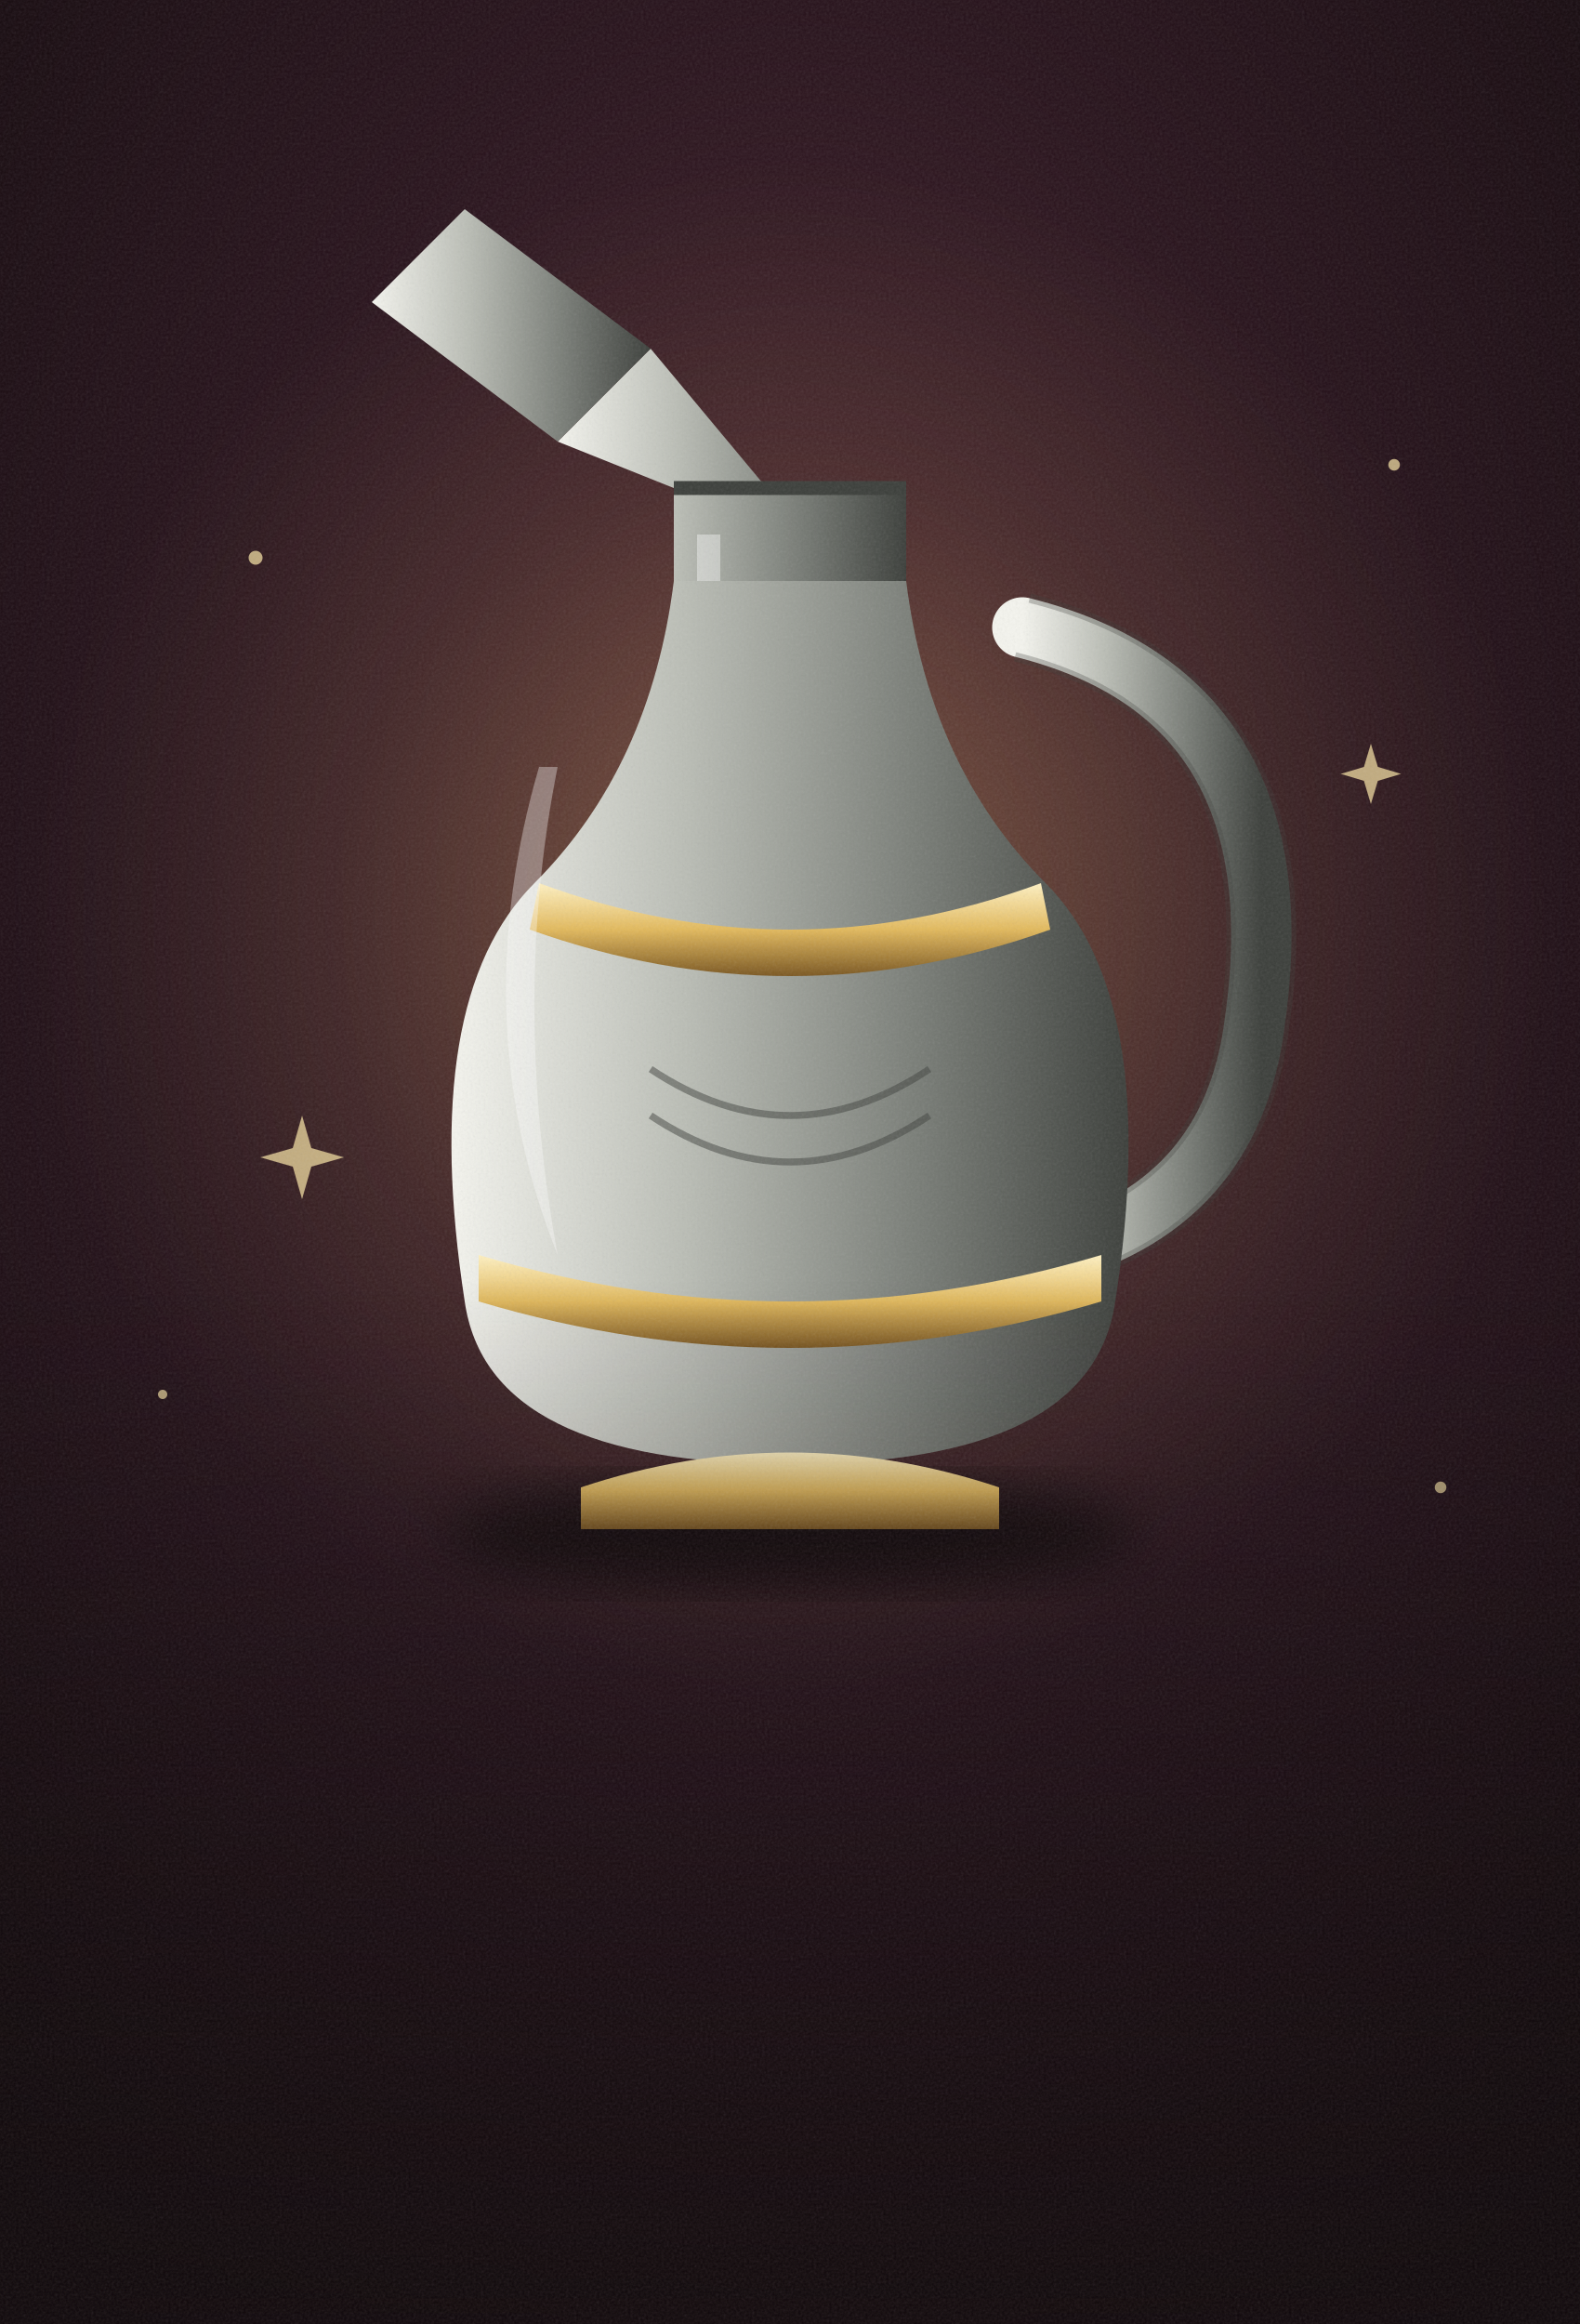
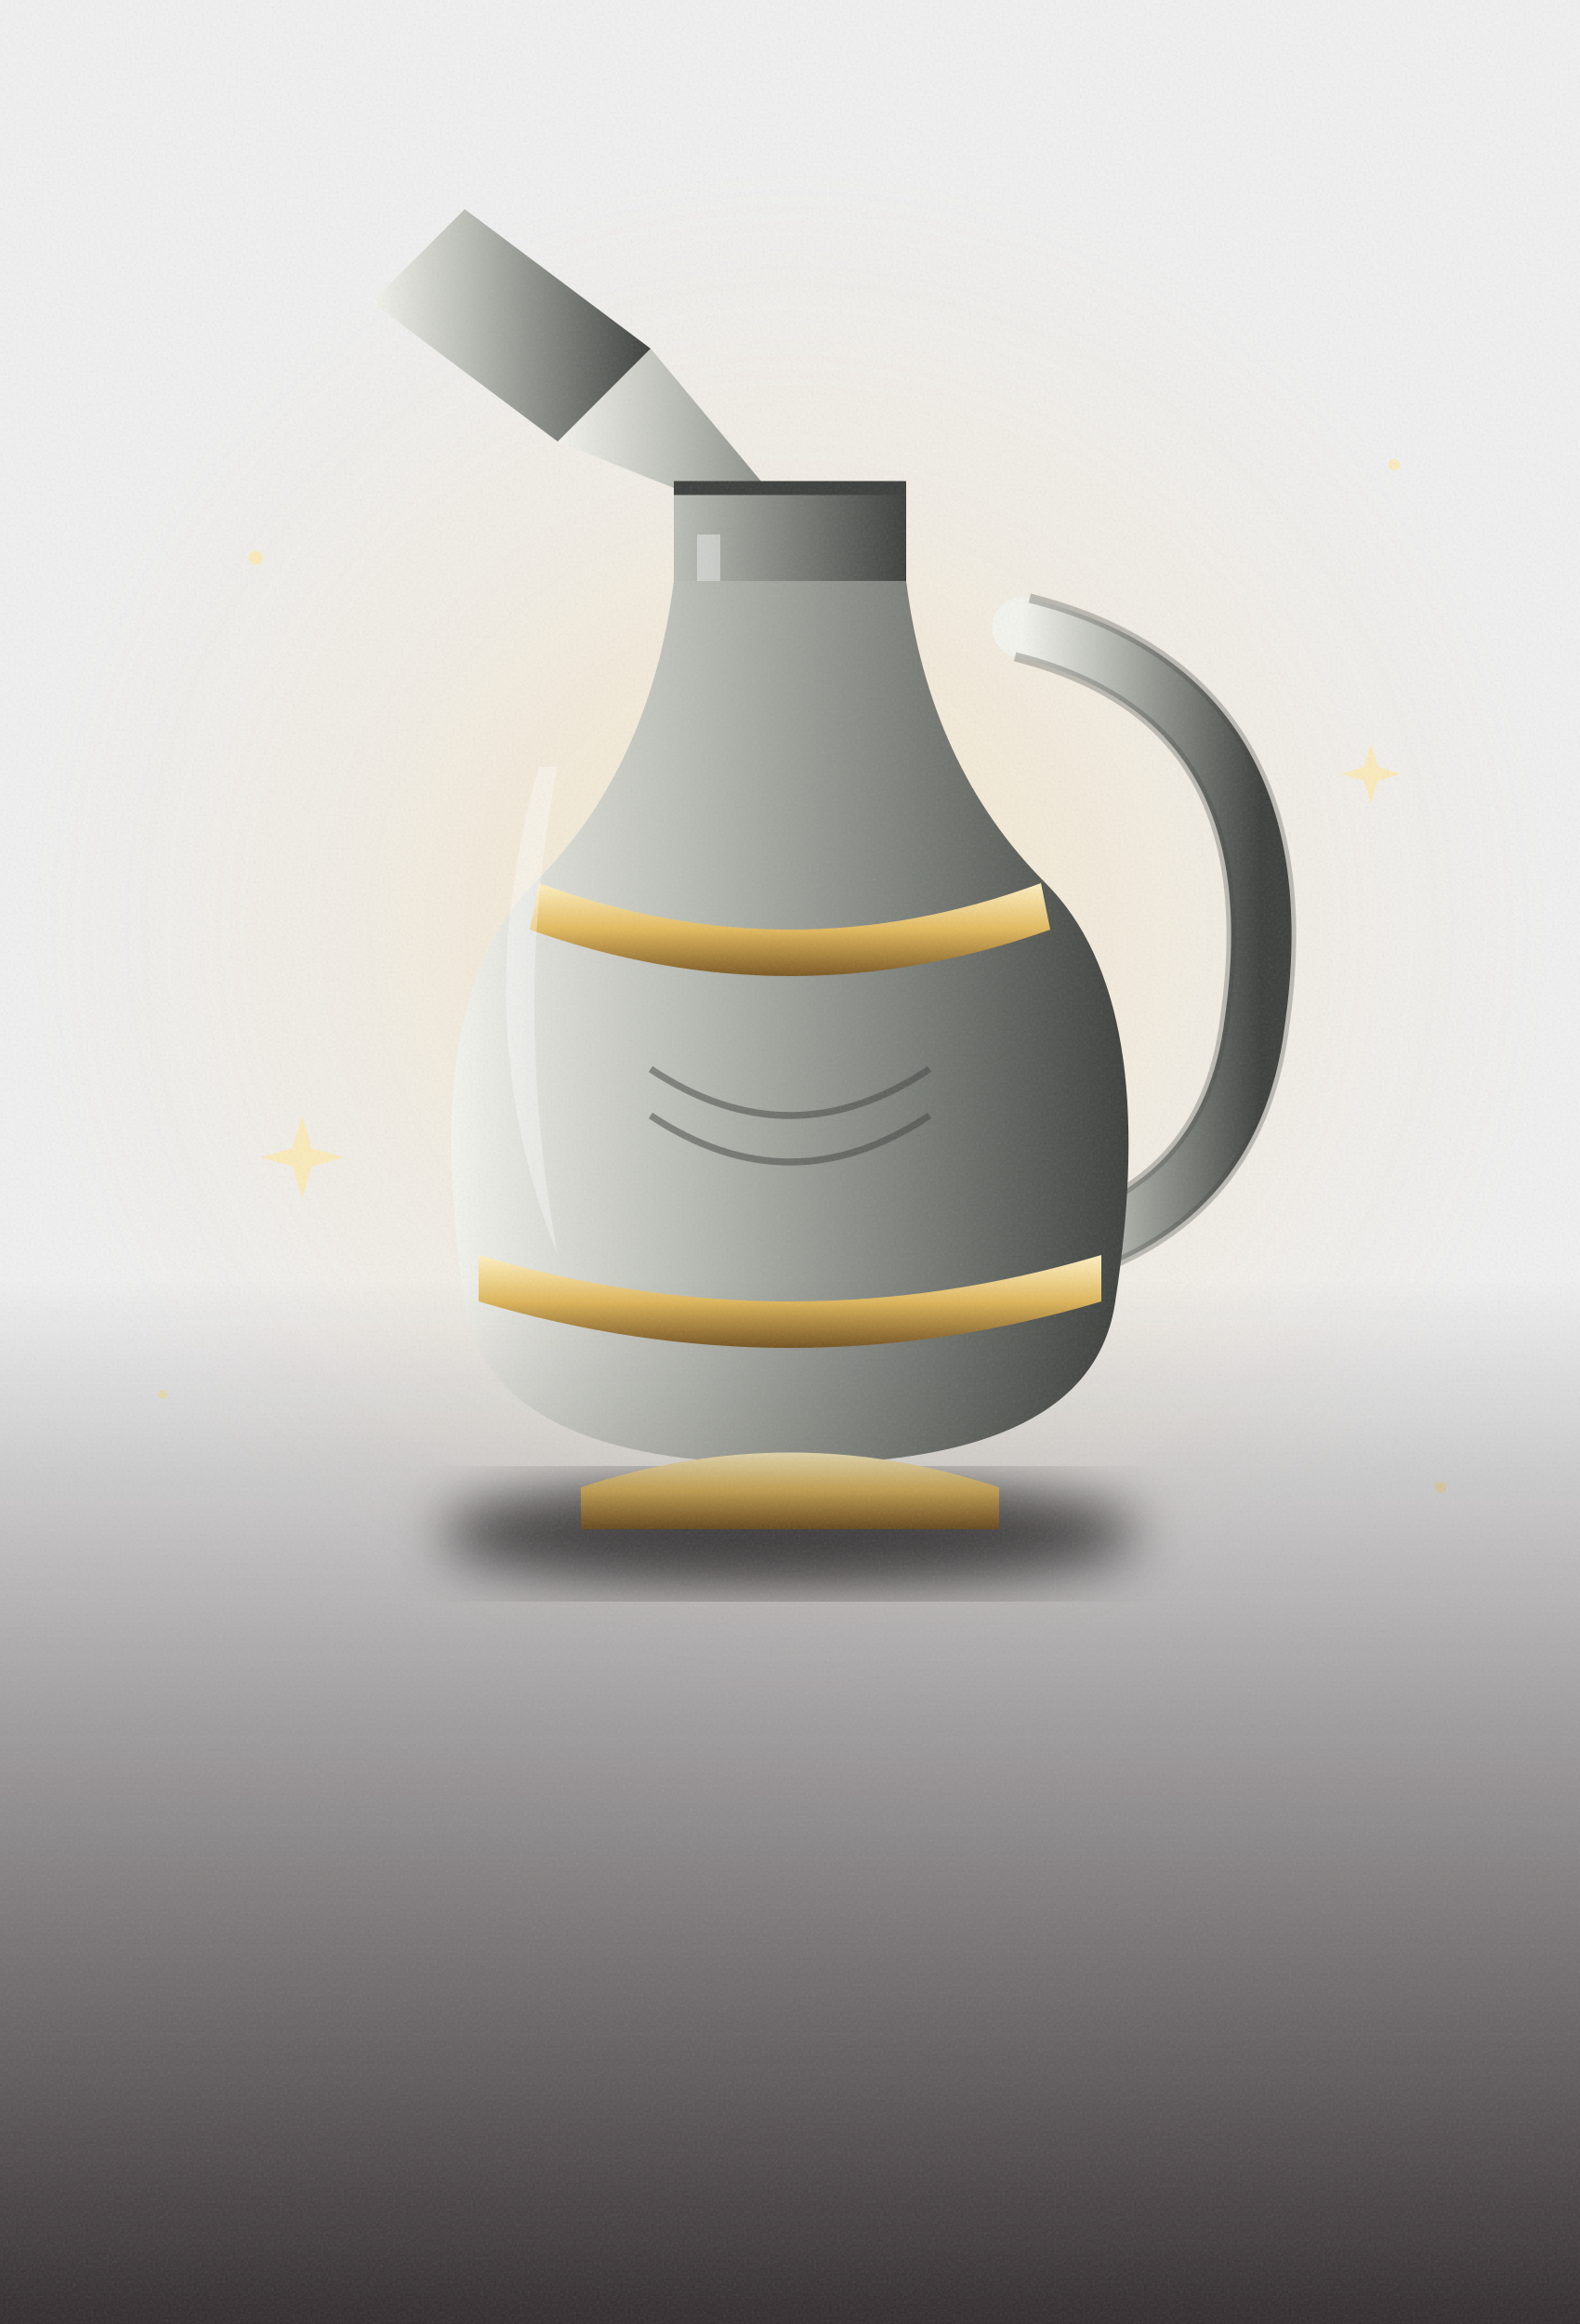
<svg xmlns="http://www.w3.org/2000/svg" viewBox="0 0 680 1000">
  <defs>
    <radialGradient id="ciel" cx="50%" cy="38%" r="75%">
      <stop offset="0" stop-color="#4a2430" />
      <stop offset="0.5" stop-color="#26111a" />
      <stop offset="1" stop-color="#0e0609" />
    </radialGradient>
    <radialGradient id="halo" cx="50%" cy="50%" r="50%">
      <stop offset="0" stop-color="#ffcf6a" stop-opacity="0.3" />
      <stop offset="0.6" stop-color="#ffcf6a" stop-opacity="0.08" />
      <stop offset="1" stop-color="#ffcf6a" stop-opacity="0" />
    </radialGradient>
    <linearGradient id="argent" x1="0" y1="0" x2="1" y2="0">
      <stop offset="0" stop-color="#f4f4ee" />
      <stop offset="0.35" stop-color="#b9bcb4" />
      <stop offset="0.7" stop-color="#767a74" />
      <stop offset="1" stop-color="#3b3e3a" />
    </linearGradient>
    <linearGradient id="or" x1="0" y1="0" x2="0" y2="1">
      <stop offset="0" stop-color="#fff1c2" />
      <stop offset="0.5" stop-color="#e2b95c" />
      <stop offset="1" stop-color="#7a5620" />
    </linearGradient>
    <linearGradient id="voile" x1="0" y1="0" x2="0" y2="1">
      <stop offset="0.55" stop-color="#0e0609" stop-opacity="0" />
      <stop offset="1" stop-color="#0e0609" stop-opacity="0.85" />
    </linearGradient>
    <filter id="grain" x="0" y="0" width="100%" height="100%">
      <feTurbulence type="fractalNoise" baseFrequency="0.9" numOctaves="2" seed="83" />
      <feColorMatrix type="saturate" values="0" />
      <feComponentTransfer>
        <feFuncA type="linear" slope="0.12" />
      </feComponentTransfer>
    </filter>
    <filter id="flou">
      <feGaussianBlur stdDeviation="12" />
    </filter>
  </defs>
-   <rect width="680" height="1000" fill="url(#ciel)" />
  <circle cx="340" cy="400" r="330" fill="url(#halo)" />
  <ellipse cx="340" cy="660" rx="150" ry="24" fill="#050203" opacity="0.7" filter="url(#flou)" />
  <path d="M440 270 Q560 300 540 440 Q530 520 450 540" fill="none" stroke="url(#argent)" stroke-width="26" stroke-linecap="round" />
  <path d="M440 270 Q560 300 540 440 Q530 520 450 540" fill="none" stroke="#3b3e3a" stroke-width="30" opacity="0.3" />
  <path d="M440 270 Q560 300 540 440 Q530 520 450 540" fill="none" stroke="url(#argent)" stroke-width="22" stroke-linecap="round" />
  <path d="M290 250 L390 250 Q400 330 450 380 Q500 430 480 560 Q470 630 340 630 Q210 630 200 560 Q180 430 230 380 Q280 330 290 250 Z" fill="url(#argent)" />
  <path d="M290 250 L390 250 L390 210 L330 210 L280 150 L240 190 L290 210 Z" fill="url(#argent)" />
  <path d="M240 190 L280 150 L200 90 L160 130 Z" fill="url(#argent)" />
  <path d="M290 210 L390 210" stroke="#3b3e3a" stroke-width="6" />
  <path d="M232 380 Q340 420 448 380 L452 400 Q340 440 228 400 Z" fill="url(#or)" />
  <path d="M206 540 Q340 580 474 540 L474 560 Q340 600 206 560 Z" fill="url(#or)" />
  <path d="M250 640 Q340 610 430 640 L430 658 L250 658 Z" fill="url(#or)" />
  <g fill="none" stroke="#3b3e3a" stroke-width="3" opacity="0.5">
    <path d="M280 460 Q340 500 400 460" />
    <path d="M280 480 Q340 520 400 480" />
  </g>
  <path d="M240 330 Q220 430 240 540 Q200 440 232 330 Z" fill="#ffffff" opacity="0.35" />
  <path d="M300 230 L310 230 L310 250 L300 250 Z" fill="#ffffff" opacity="0.4" />
  <g fill="#ffe9a8" opacity="0.7">
    <circle cx="110" cy="240" r="3" />
    <circle cx="600" cy="200" r="2.5" />
    <circle cx="70" cy="600" r="2" />
    <circle cx="620" cy="640" r="2.5" />
    <path d="M130 480 L134 494 L148 498 L134 502 L130 516 L126 502 L112 498 L126 494 Z" />
    <path d="M590 320 L593 330 L603 333 L593 336 L590 346 L587 336 L577 333 L587 330 Z" />
  </g>
  <rect width="680" height="1000" fill="url(#voile)" />
  <rect width="680" height="1000" filter="url(#grain)" />
</svg>
